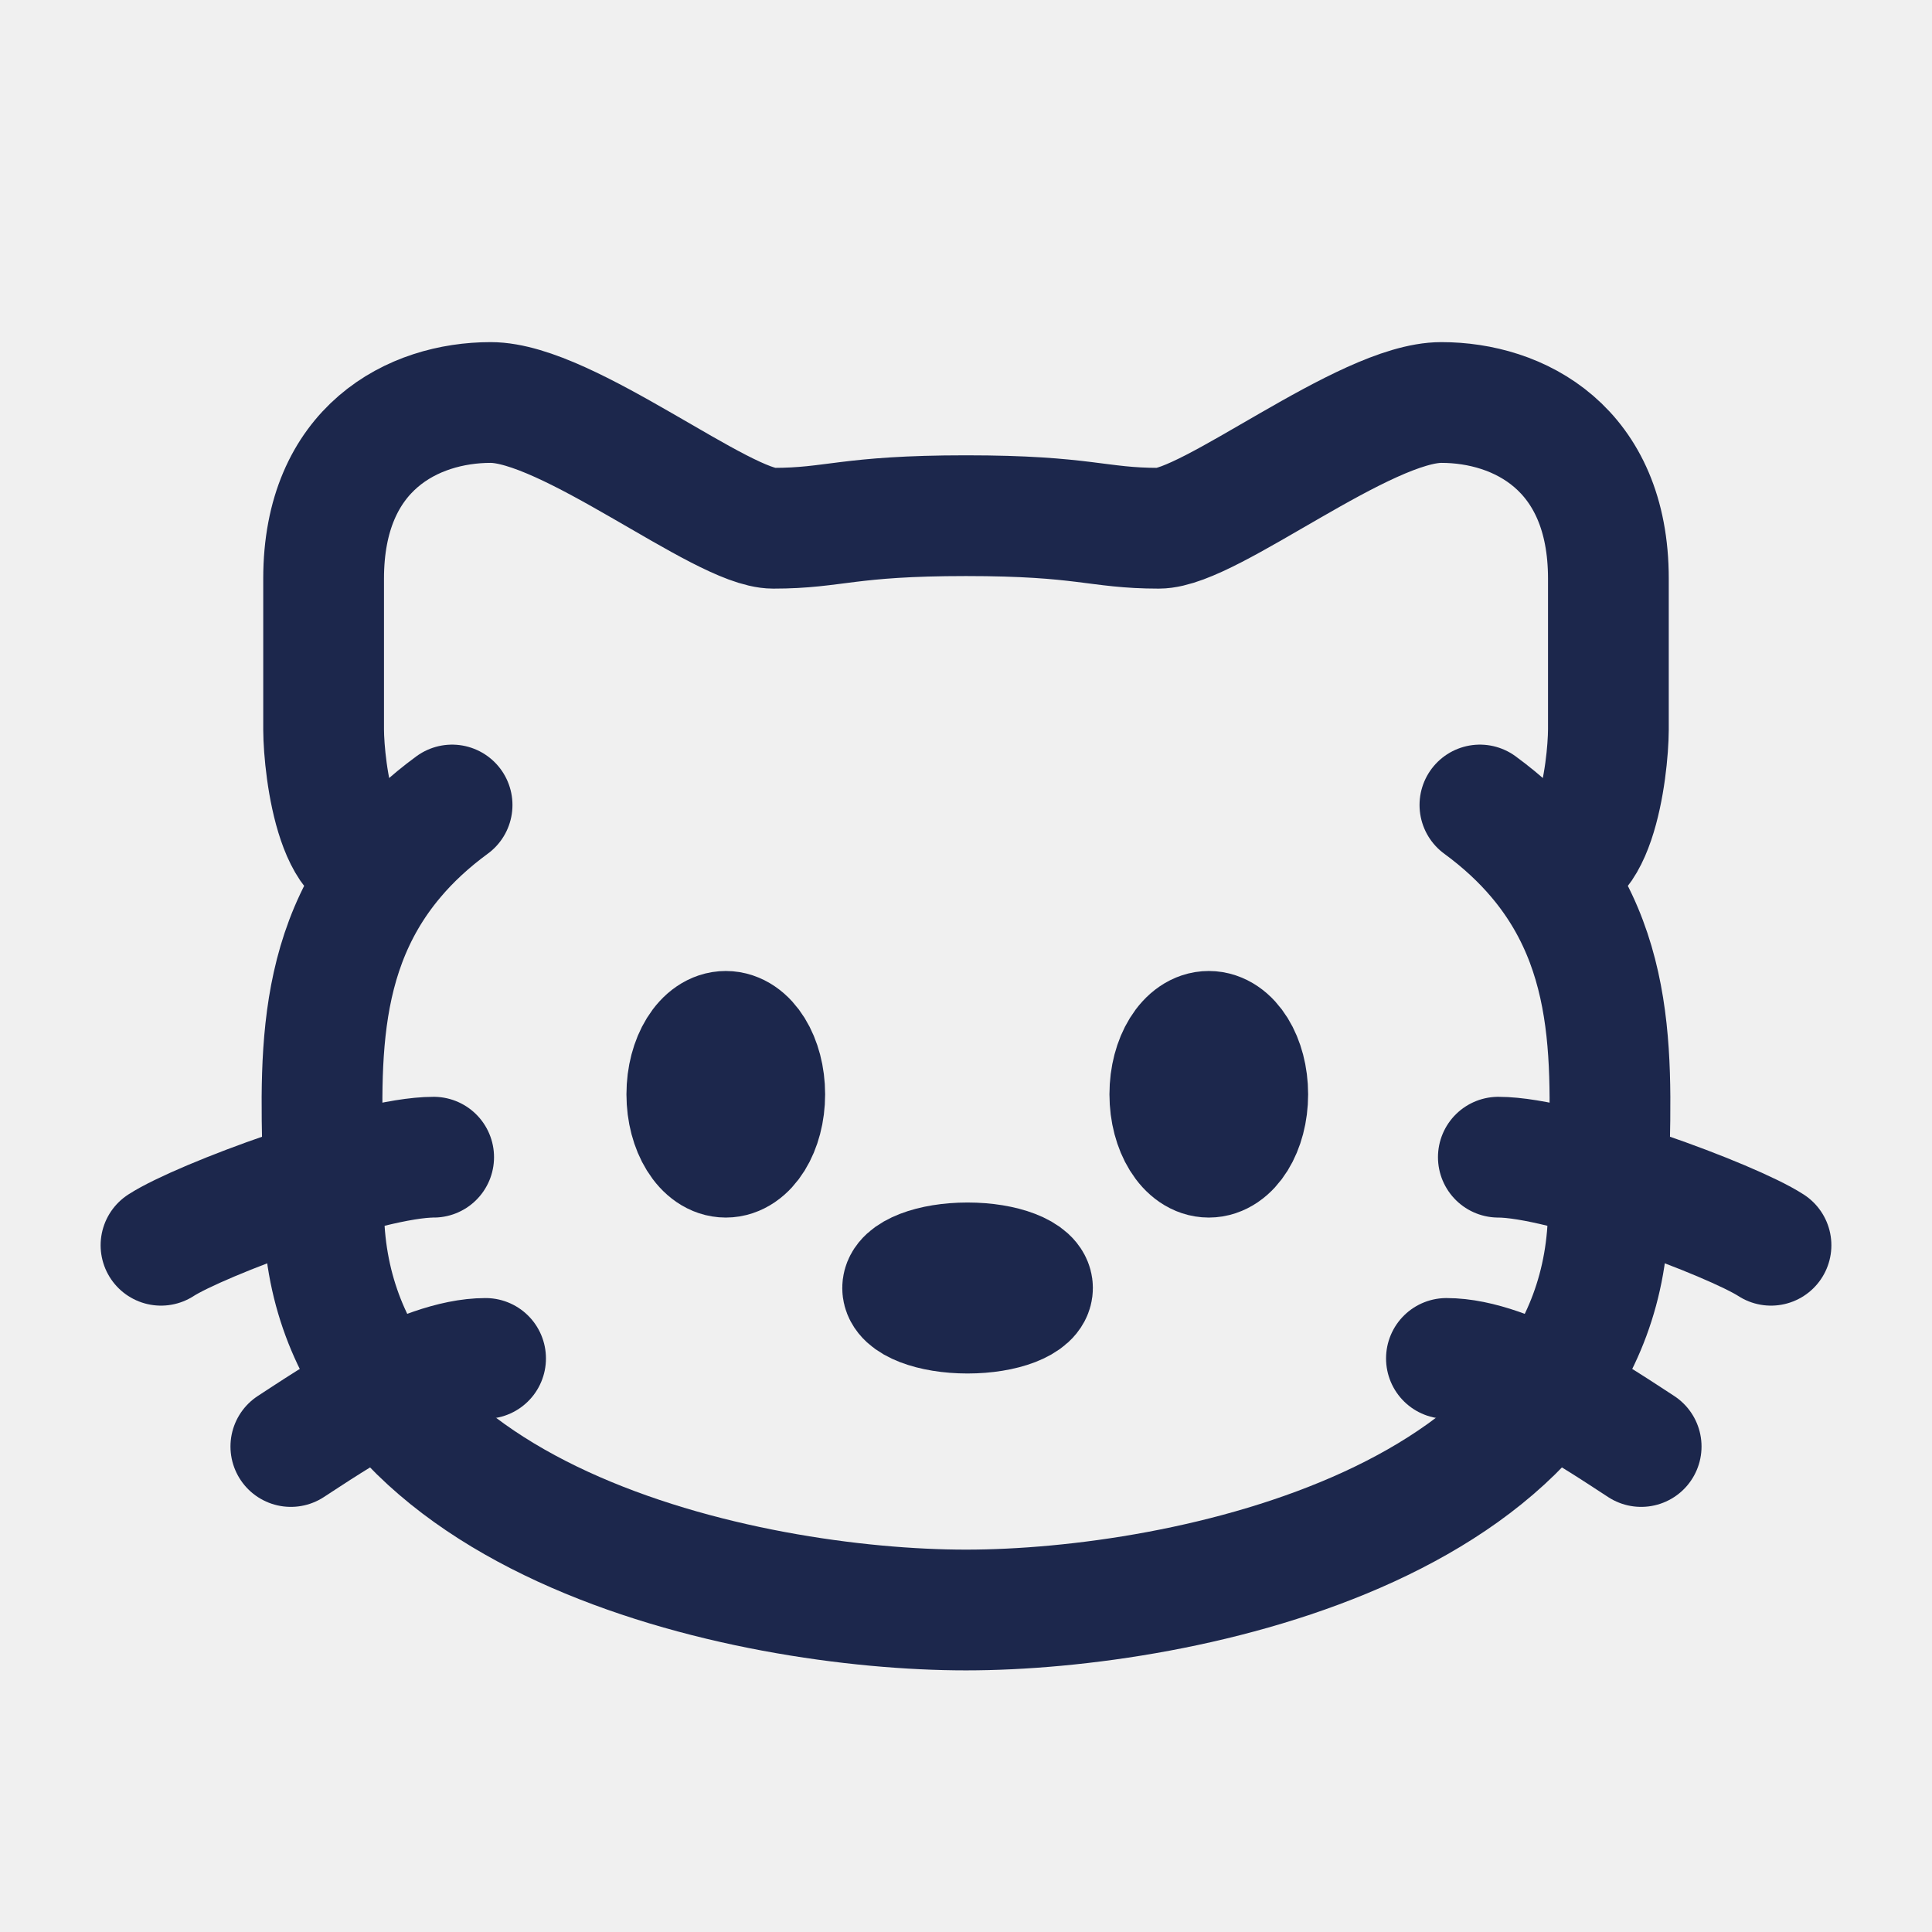
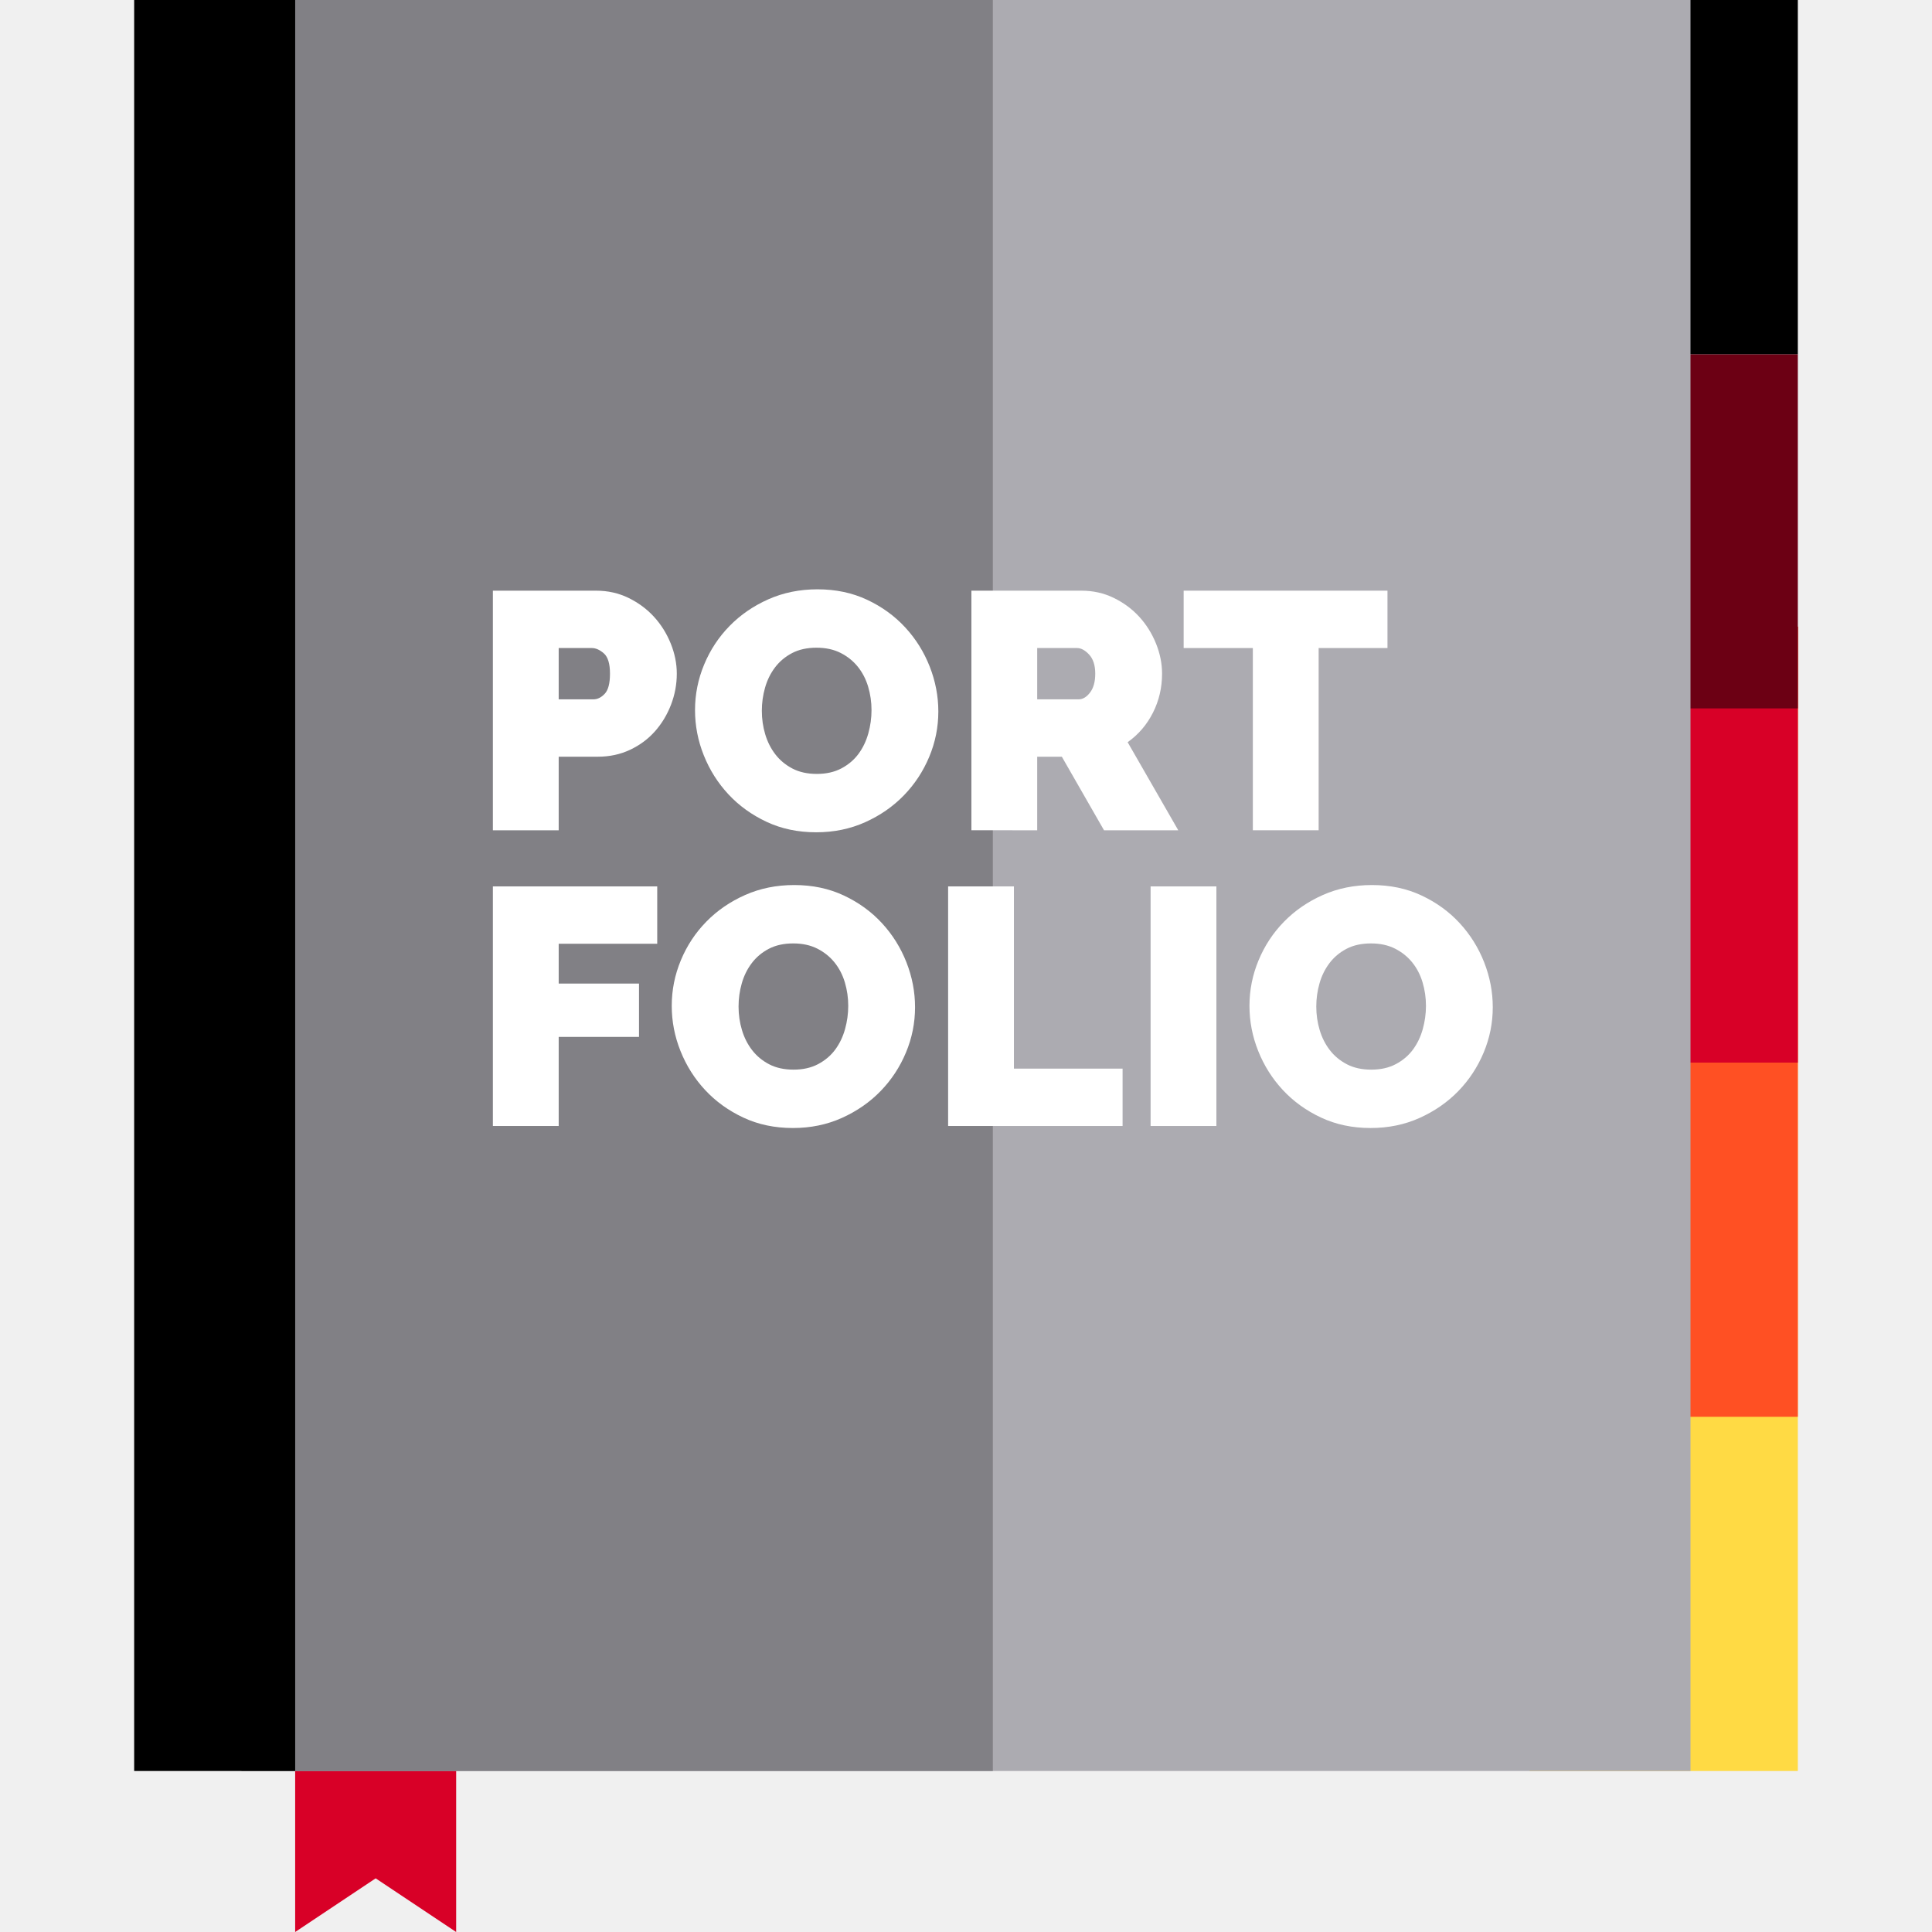
- <svg xmlns="http://www.w3.org/2000/svg" width="800px" height="800px" viewBox="0 0 24 24" fill="none">
-   <path d="M19.099 10.66C20.211 11.974 19.98 13.582 19.98 15C19.98 18.906 14.713 20 12 20C9.287 20 4.02 18.906 4.02 15C4.02 13.582 3.789 11.974 4.901 10.66M19.099 10.66C18.905 10.43 18.669 10.209 18.384 10M19.099 10.66C19.799 11.063 19.978 9.555 19.98 9.062V7.188C19.98 5.563 18.863 5 17.905 5C16.948 5 15.032 6.562 14.394 6.562C13.628 6.562 13.48 6.406 12 6.406C10.52 6.406 10.372 6.562 9.606 6.562C8.968 6.562 7.052 5 6.095 5C5.137 5 4.02 5.562 4.02 7.188V9.062C4.022 9.555 4.201 11.063 4.901 10.66M4.901 10.66C5.095 10.43 5.331 10.209 5.616 10" stroke="#1C274C" stroke-width="1.5" stroke-linecap="round" />
-   <path d="M12.826 16C12.826 16.173 12.465 16.312 12.019 16.312C11.574 16.312 11.213 16.173 11.213 16C11.213 15.827 11.574 15.688 12.019 15.688C12.465 15.688 12.826 15.827 12.826 16Z" stroke="#1C274C" stroke-width="1.5" />
-   <path d="M15.5 13.594C15.5 14.025 15.283 14.375 15.016 14.375C14.749 14.375 14.532 14.025 14.532 13.594C14.532 13.162 14.749 12.812 15.016 12.812C15.283 12.812 15.5 13.162 15.5 13.594Z" stroke="#1C274C" stroke-width="1.5" />
-   <path d="M9.5 13.594C9.5 14.025 9.283 14.375 9.016 14.375C8.749 14.375 8.532 14.025 8.532 13.594C8.532 13.162 8.749 12.812 9.016 12.812C9.283 12.812 9.5 13.162 9.5 13.594Z" stroke="#1C274C" stroke-width="1.5" />
-   <path d="M22 15.469C21.517 15.156 19.42 14.375 18.613 14.375" stroke="#1C274C" stroke-width="1.5" stroke-linecap="round" />
-   <path d="M20.387 17.969C19.903 17.656 18.774 16.875 17.968 16.875" stroke="#1C274C" stroke-width="1.5" stroke-linecap="round" />
-   <path d="M2 15.469C2.484 15.156 4.581 14.375 5.387 14.375" stroke="#1C274C" stroke-width="1.5" stroke-linecap="round" />
-   <path d="M3.613 17.969C4.097 17.656 5.226 16.875 6.032 16.875" stroke="#1C274C" stroke-width="1.5" stroke-linecap="round" />
+ <svg xmlns="http://www.w3.org/2000/svg" version="1.1" id="Layer_1" viewBox="0 0 512 512" xml:space="preserve">
+   <polygon style="fill:#D80027;" points="120.887,512 99.554,497.778 78.221,512 78.221,440.889 120.887,440.889 " />
+   <rect x="405.333" y="166.073" style="fill:#FFDA44;" width="71.111" height="303.26" />
+   <rect x="405.333" y="166.073" style="fill:#FF5023;" width="71.111" height="209.394" />
+   <rect x="405.333" y="166.073" style="fill:#D80027;" width="71.111" height="115.527" />
+   <rect x="405.333" y="93.867" style="fill:#6C0014;" width="71.111" height="93.867" />
+   <rect x="405.333" width="71.111" height="93.867" />
+   <rect x="78.222" y="0" style="fill:#ACABB1;" width="369.778" height="469.333" />
+   <rect x="63.999" y="0" style="fill:#818085;" width="199.111" height="469.333" />
+   <rect x="35.556" width="42.667" height="469.333" />
+   <g>
+     <path style="fill:#FFFFFF;" d="M130.62,220.029v-63.495h27.365c3.1,0,5.961,0.641,8.586,1.923c2.623,1.283,4.874,2.951,6.751,5.008   c1.877,2.057,3.354,4.415,4.426,7.066c1.074,2.654,1.61,5.321,1.61,8.004c0,2.803-0.506,5.531-1.519,8.183   c-1.015,2.652-2.431,5.008-4.248,7.066c-1.819,2.057-4.023,3.698-6.618,4.918c-2.593,1.222-5.44,1.833-8.54,1.833h-10.374v19.496   H130.62V220.029z M148.059,185.331h9.212c1.074,0,2.071-0.492,2.995-1.476c0.923-0.983,1.387-2.758,1.387-5.321   c0-2.623-0.536-4.412-1.61-5.366s-2.146-1.432-3.22-1.432h-8.764V185.331z" />
+     <path style="fill:#FFFFFF;" d="M216.293,220.565c-4.828,0-9.212-0.924-13.147-2.772c-3.935-1.847-7.305-4.277-10.105-7.289   c-2.803-3.009-4.979-6.453-6.528-10.33c-1.552-3.874-2.325-7.869-2.325-11.984c0-4.173,0.804-8.198,2.414-12.072   c1.61-3.876,3.86-7.289,6.753-10.24c2.89-2.951,6.318-5.305,10.283-7.066c3.965-1.758,8.303-2.637,13.012-2.637   c4.828,0,9.212,0.924,13.146,2.772c3.937,1.849,7.303,4.292,10.106,7.333c2.802,3.041,4.962,6.498,6.484,10.374   c1.519,3.877,2.281,7.841,2.281,11.894c0,4.174-0.805,8.182-2.415,12.028c-1.61,3.846-3.846,7.245-6.707,10.196   c-2.862,2.951-6.275,5.321-10.24,7.11C225.338,219.671,221.002,220.565,216.293,220.565z M201.894,188.37   c0,2.146,0.297,4.218,0.895,6.215c0.594,1.998,1.489,3.77,2.682,5.321c1.193,1.552,2.697,2.803,4.517,3.758   c1.818,0.954,3.979,1.431,6.484,1.431s4.681-0.492,6.529-1.476c1.847-0.983,3.352-2.264,4.517-3.844   c1.162-1.579,2.025-3.383,2.593-5.412c0.565-2.027,0.85-4.083,0.85-6.171c0-2.146-0.3-4.217-0.895-6.215   c-0.597-1.997-1.508-3.756-2.728-5.276c-1.223-1.52-2.743-2.742-4.561-3.666c-1.819-0.923-3.949-1.387-6.394-1.387   c-2.505,0-4.665,0.478-6.484,1.431c-1.819,0.954-3.325,2.223-4.517,3.802c-1.193,1.58-2.072,3.369-2.637,5.365   C202.176,184.243,201.894,186.284,201.894,188.37z" />
+     <path style="fill:#FFFFFF;" d="M257.431,220.029v-63.495h29.154c3.099,0,5.961,0.641,8.585,1.923   c2.624,1.283,4.875,2.951,6.753,5.008c1.877,2.057,3.352,4.415,4.426,7.066c1.074,2.654,1.61,5.321,1.61,8.004   c0,3.698-0.804,7.141-2.414,10.33c-1.61,3.19-3.846,5.798-6.709,7.825l13.416,23.342h-19.675l-11.18-19.497h-6.528v19.496   L257.431,220.029L257.431,220.029z M274.87,185.331h10.999c1.072,0,2.071-0.596,2.995-1.789c0.923-1.192,1.387-2.863,1.387-5.008   c0-2.206-0.536-3.89-1.61-5.053c-1.074-1.162-2.146-1.745-3.22-1.745h-10.553v13.595H274.87z" />
+     <path style="fill:#FFFFFF;" d="M367.697,171.736h-18.243v48.293h-17.439v-48.293h-18.334v-15.202h54.016L367.697,171.736   L367.697,171.736z" />
+     <path style="fill:#FFFFFF;" d="M130.62,298.398v-63.495h43.553v15.202h-26.113v10.553h21.285v14.131h-21.285v23.61H130.62V298.398z   " />
+     <path style="fill:#FFFFFF;" d="M210.123,298.935c-4.83,0-9.213-0.923-13.147-2.772c-3.935-1.847-7.305-4.277-10.105-7.289   c-2.803-3.009-4.979-6.453-6.528-10.33c-1.552-3.874-2.325-7.869-2.325-11.984c0-4.173,0.804-8.198,2.413-12.072   c1.61-3.876,3.86-7.289,6.753-10.24c2.89-2.951,6.318-5.305,10.283-7.066c3.965-1.758,8.303-2.638,13.012-2.638   c4.83,0,9.212,0.924,13.146,2.772c3.937,1.849,7.303,4.292,10.106,7.333c2.802,3.041,4.962,6.498,6.484,10.374   c1.519,3.876,2.281,7.841,2.281,11.894c0,4.174-0.805,8.182-2.415,12.028c-1.61,3.846-3.846,7.245-6.707,10.196   c-2.861,2.951-6.275,5.321-10.24,7.11C219.17,298.041,214.832,298.935,210.123,298.935z M195.725,266.741   c0,2.146,0.297,4.218,0.895,6.215c0.594,1.998,1.489,3.77,2.682,5.321c1.193,1.552,2.697,2.803,4.517,3.758   c1.818,0.954,3.979,1.431,6.484,1.431c2.505,0,4.681-0.492,6.529-1.476c1.847-0.983,3.352-2.264,4.517-3.844   c1.162-1.579,2.025-3.383,2.593-5.412c0.565-2.027,0.85-4.083,0.85-6.171c0-2.146-0.3-4.217-0.895-6.215   c-0.597-1.997-1.506-3.756-2.728-5.276c-1.223-1.52-2.743-2.742-4.561-3.667c-1.819-0.923-3.95-1.387-6.394-1.387   c-2.505,0-4.665,0.478-6.484,1.431c-1.819,0.954-3.325,2.223-4.517,3.802c-1.193,1.58-2.072,3.369-2.638,5.365   C196.006,262.612,195.725,264.654,195.725,266.741z" />
+     <path style="fill:#FFFFFF;" d="M251.261,298.398v-63.495H268.7v48.293h28.796v15.202H251.261z" />
+     <path style="fill:#FFFFFF;" d="M304.919,298.398v-63.495h17.439v63.495H304.919z" />
+     <path style="fill:#FFFFFF;" d="M363.226,298.935c-4.828,0-9.212-0.923-13.147-2.772c-3.935-1.847-7.305-4.277-10.105-7.289   c-2.803-3.009-4.979-6.453-6.528-10.33c-1.552-3.874-2.325-7.869-2.325-11.984c0-4.173,0.804-8.198,2.414-12.072   c1.61-3.876,3.86-7.289,6.753-10.24c2.89-2.951,6.318-5.305,10.283-7.066c3.965-1.758,8.303-2.638,13.012-2.638   c4.83,0,9.212,0.924,13.146,2.772c3.937,1.849,7.303,4.292,10.106,7.333c2.802,3.041,4.962,6.498,6.484,10.374   c1.519,3.876,2.28,7.841,2.28,11.894c0,4.174-0.805,8.182-2.415,12.028c-1.61,3.846-3.846,7.245-6.707,10.196   c-2.862,2.951-6.275,5.321-10.24,7.11C372.272,298.041,367.935,298.935,363.226,298.935z M348.828,266.741   c0,2.146,0.297,4.218,0.895,6.215c0.595,1.998,1.489,3.77,2.682,5.321c1.193,1.552,2.697,2.803,4.517,3.758   c1.818,0.954,3.979,1.431,6.484,1.431c2.505,0,4.681-0.492,6.529-1.476c1.847-0.983,3.352-2.264,4.517-3.844   c1.162-1.579,2.025-3.383,2.593-5.412c0.565-2.027,0.85-4.083,0.85-6.171c0-2.146-0.3-4.217-0.895-6.215   c-0.597-1.997-1.506-3.756-2.728-5.276c-1.223-1.52-2.743-2.742-4.561-3.667c-1.819-0.923-3.95-1.387-6.394-1.387   c-2.505,0-4.665,0.478-6.484,1.431c-1.819,0.954-3.325,2.223-4.517,3.802c-1.193,1.58-2.072,3.369-2.637,5.365   C349.11,262.612,348.828,264.654,348.828,266.741z" />
+   </g>
</svg>
